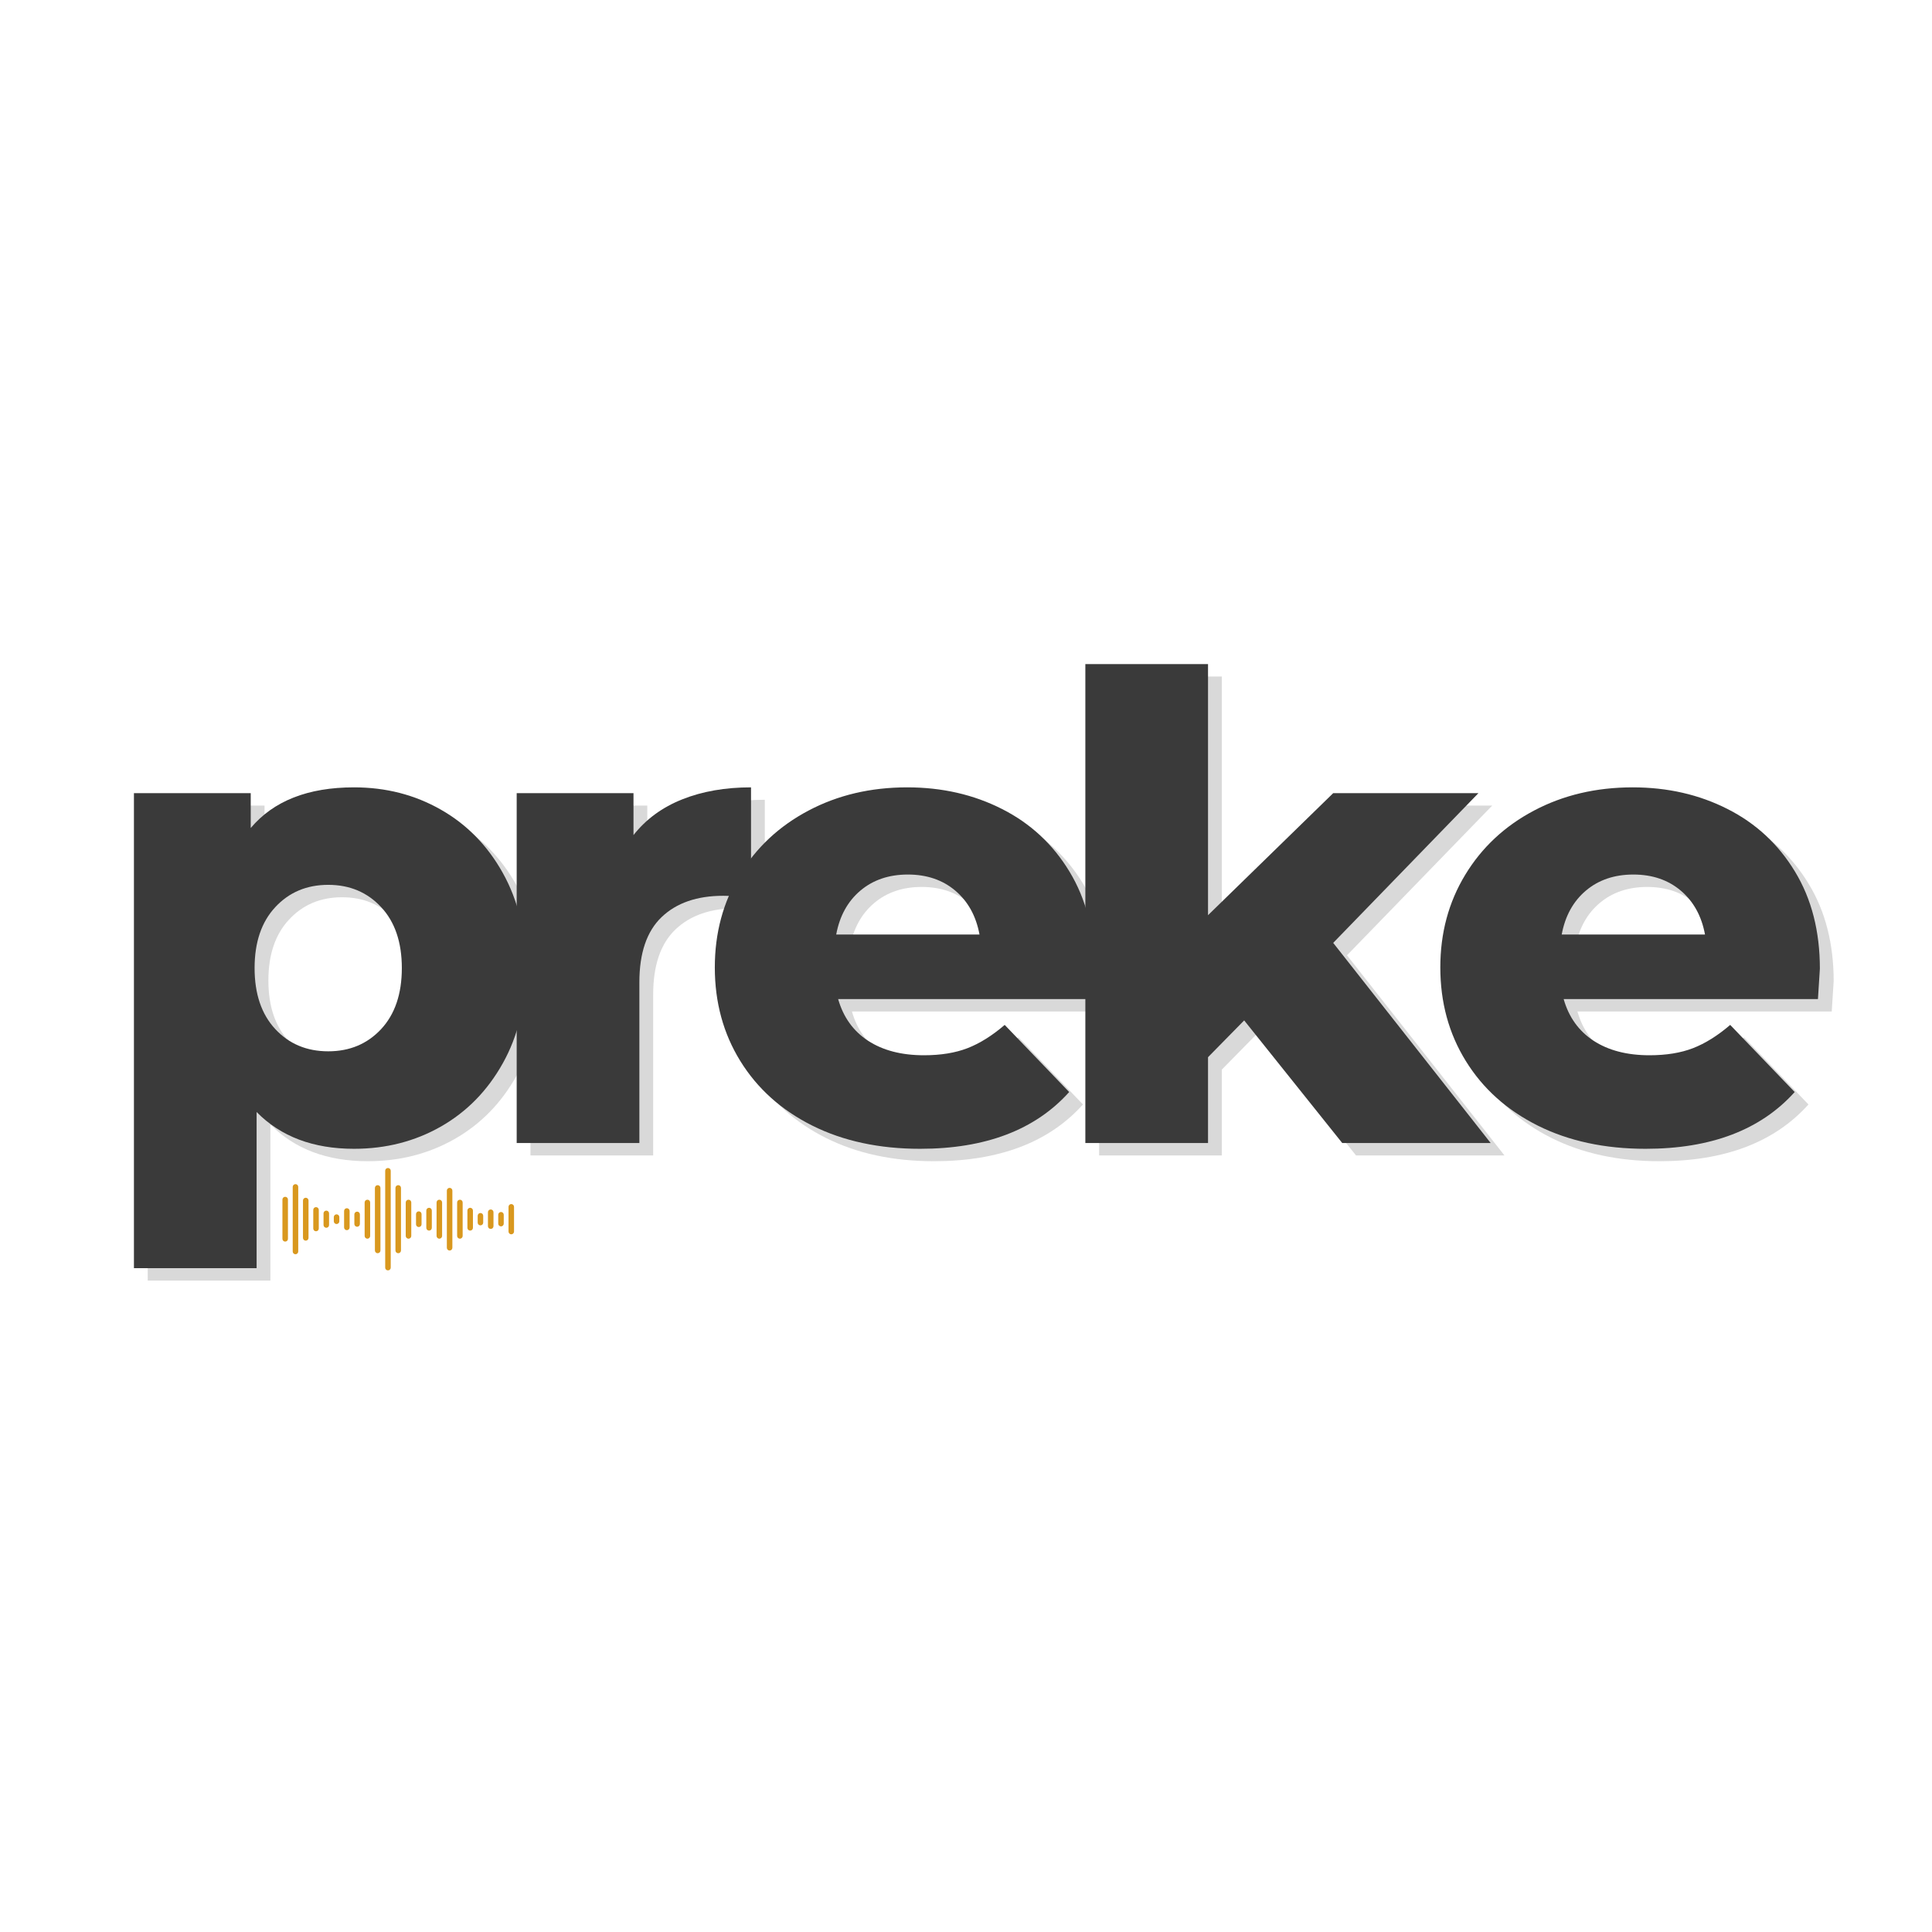
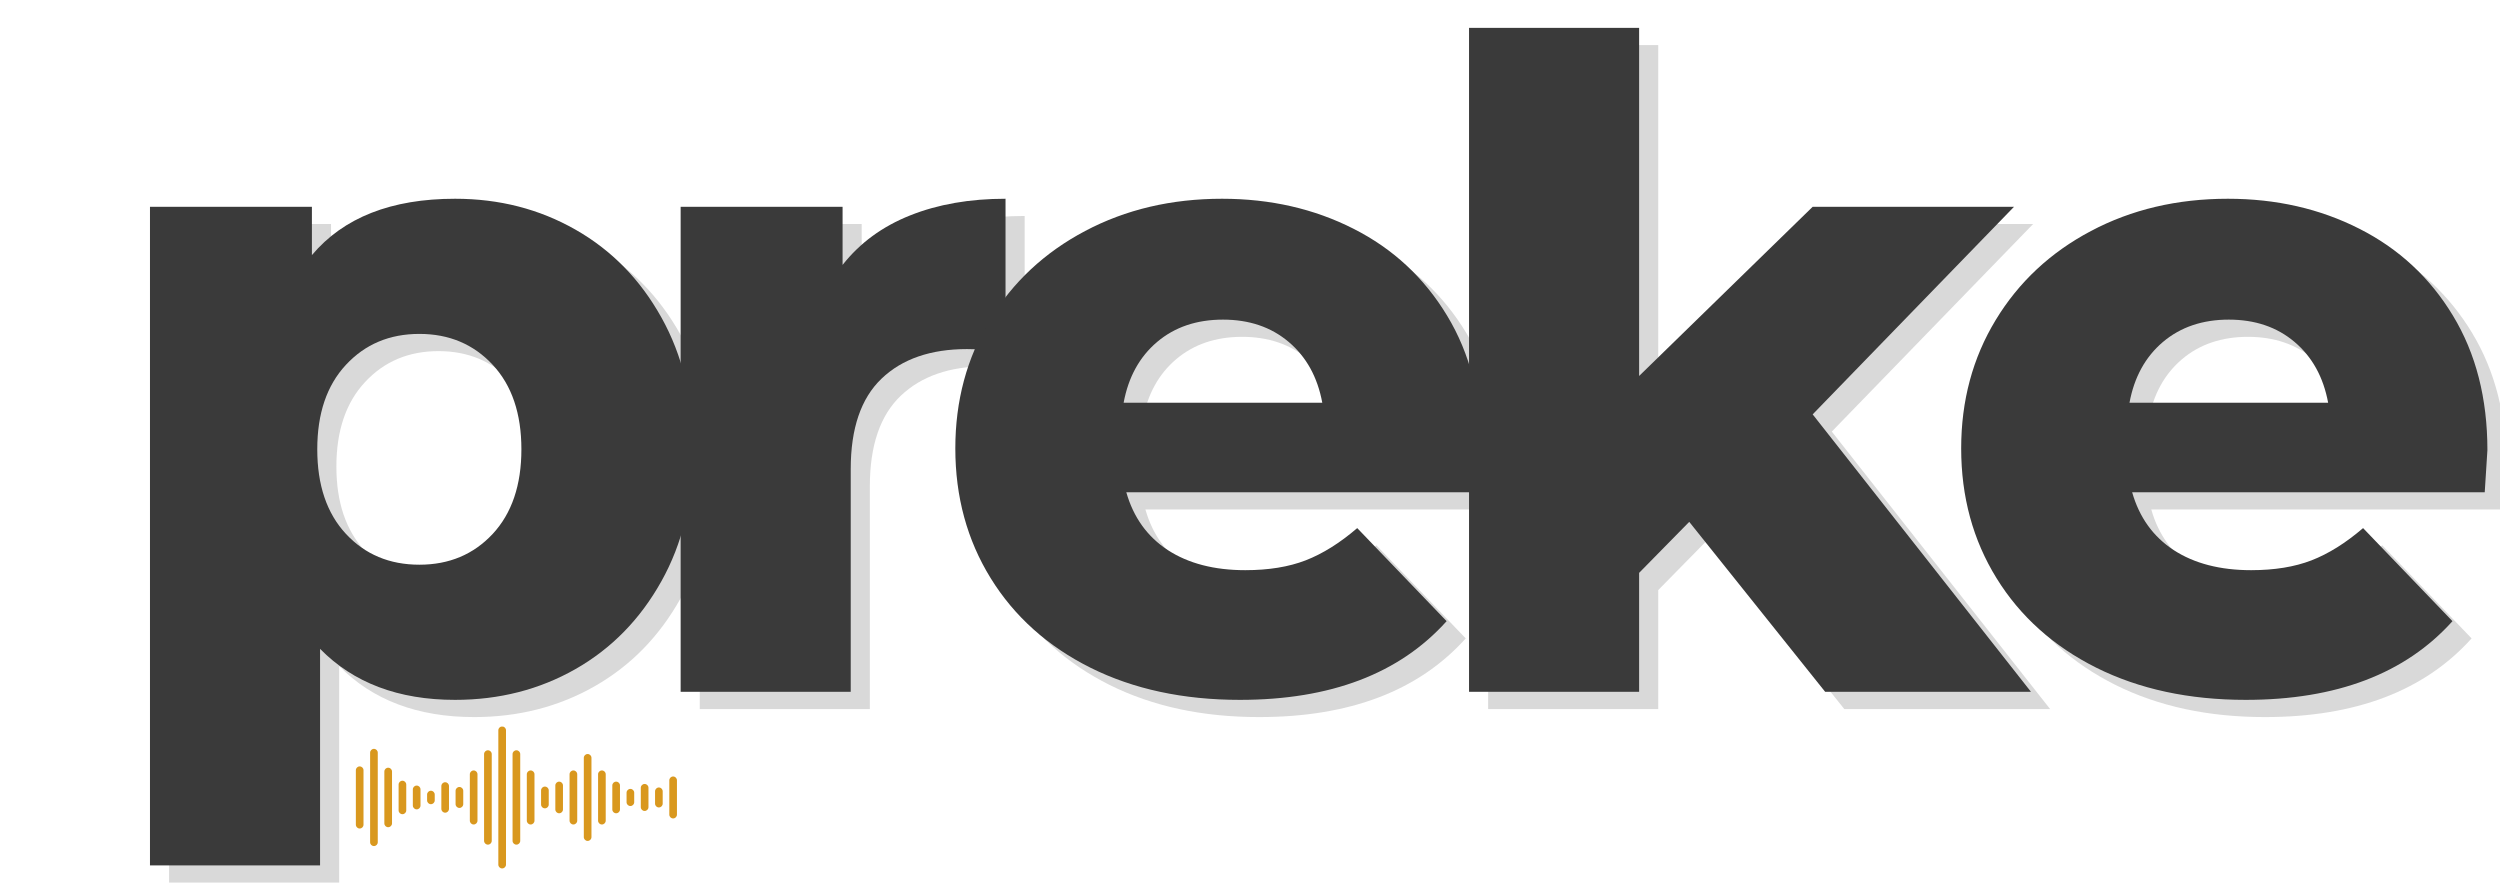
- <svg xmlns="http://www.w3.org/2000/svg" width="500" zoomAndPan="magnify" viewBox="0 0 375 375" height="500" preserveAspectRatio="xMidYMid meet" version="1.0">
+ <svg xmlns="http://www.w3.org/2000/svg" viewBox="5 125 350 125" preserveAspectRatio="xMidYMid meet" version="1.0">
  <defs>
    <g />
    <clipPath id="da1970b982">
      <path d="M 54.047 226.723 L 100.547 226.723 L 100.547 246.938 L 54.047 246.938 Z M 54.047 226.723 " clip-rule="nonzero" />
    </clipPath>
  </defs>
  <g fill="#4f4f4f" fill-opacity="0.212">
    <g transform="translate(21.03188, 224.266)">
      <g>
        <path d="M 50.359 -69.031 C 56.547 -69.031 62.164 -67.586 67.219 -64.703 C 72.27 -61.828 76.273 -57.734 79.234 -52.422 C 82.203 -47.117 83.688 -40.961 83.688 -33.953 C 83.688 -26.93 82.203 -20.77 79.234 -15.469 C 76.273 -10.164 72.27 -6.07 67.219 -3.188 C 62.164 -0.312 56.547 1.125 50.359 1.125 C 42.43 1.125 36.129 -1.254 31.453 -6.016 L 31.453 24.297 L 7.641 24.297 L 7.641 -67.906 L 30.312 -67.906 L 30.312 -61.141 C 34.738 -66.398 41.422 -69.031 50.359 -69.031 Z M 45.359 -17.797 C 49.523 -17.797 52.945 -19.234 55.625 -22.109 C 58.301 -24.992 59.641 -28.941 59.641 -33.953 C 59.641 -38.961 58.301 -42.906 55.625 -45.781 C 52.945 -48.664 49.523 -50.109 45.359 -50.109 C 41.18 -50.109 37.754 -48.664 35.078 -45.781 C 32.398 -42.906 31.062 -38.961 31.062 -33.953 C 31.062 -28.941 32.398 -24.992 35.078 -22.109 C 37.754 -19.234 41.18 -17.797 45.359 -17.797 Z M 45.359 -17.797 " />
      </g>
    </g>
  </g>
  <g fill="#4f4f4f" fill-opacity="0.212">
    <g transform="translate(95.32553, 224.266)">
      <g>
        <path d="M 30.312 -59.766 C 32.738 -62.848 35.895 -65.16 39.781 -66.703 C 43.664 -68.254 48.113 -69.031 53.125 -69.031 L 53.125 -47.609 C 50.945 -47.859 49.148 -47.984 47.734 -47.984 C 42.641 -47.984 38.648 -46.602 35.766 -43.844 C 32.891 -41.094 31.453 -36.875 31.453 -31.188 L 31.453 0 L 7.641 0 L 7.641 -67.906 L 30.312 -67.906 Z M 30.312 -59.766 " />
      </g>
    </g>
  </g>
  <g fill="#4f4f4f" fill-opacity="0.212">
    <g transform="translate(138.0473, 224.266)">
      <g>
        <path d="M 77.047 -33.828 C 77.047 -33.66 76.922 -31.695 76.672 -27.938 L 27.312 -27.938 C 28.312 -24.426 30.25 -21.727 33.125 -19.844 C 36.008 -17.969 39.625 -17.031 43.969 -17.031 C 47.227 -17.031 50.047 -17.488 52.422 -18.406 C 54.805 -19.332 57.211 -20.836 59.641 -22.922 L 72.156 -9.891 C 65.562 -2.547 55.914 1.125 43.219 1.125 C 35.289 1.125 28.316 -0.375 22.297 -3.375 C 16.285 -6.383 11.629 -10.562 8.328 -15.906 C 5.023 -21.25 3.375 -27.305 3.375 -34.078 C 3.375 -40.754 4.984 -46.742 8.203 -52.047 C 11.422 -57.359 15.867 -61.516 21.547 -64.516 C 27.223 -67.523 33.613 -69.031 40.719 -69.031 C 47.477 -69.031 53.613 -67.629 59.125 -64.828 C 64.645 -62.035 69.008 -57.984 72.219 -52.672 C 75.438 -47.367 77.047 -41.086 77.047 -33.828 Z M 40.844 -52.109 C 37.164 -52.109 34.094 -51.066 31.625 -48.984 C 29.164 -46.898 27.602 -44.062 26.938 -40.469 L 54.75 -40.469 C 54.082 -44.062 52.516 -46.898 50.047 -48.984 C 47.586 -51.066 44.52 -52.109 40.844 -52.109 Z M 40.844 -52.109 " />
      </g>
    </g>
  </g>
  <g fill="#4f4f4f" fill-opacity="0.212">
    <g transform="translate(205.7009, 224.266)">
      <g>
        <path d="M 38.469 -23.797 L 31.453 -16.656 L 31.453 0 L 7.641 0 L 7.641 -92.953 L 31.453 -92.953 L 31.453 -44.219 L 55.75 -67.906 L 83.938 -67.906 L 55.75 -38.844 L 86.312 0 L 57.5 0 Z M 38.469 -23.797 " />
      </g>
    </g>
  </g>
  <g fill="#4f4f4f" fill-opacity="0.212">
    <g transform="translate(278.867, 224.266)">
      <g>
        <path d="M 77.047 -33.828 C 77.047 -33.66 76.922 -31.695 76.672 -27.938 L 27.312 -27.938 C 28.312 -24.426 30.25 -21.727 33.125 -19.844 C 36.008 -17.969 39.625 -17.031 43.969 -17.031 C 47.227 -17.031 50.047 -17.488 52.422 -18.406 C 54.805 -19.332 57.211 -20.836 59.641 -22.922 L 72.156 -9.891 C 65.562 -2.547 55.914 1.125 43.219 1.125 C 35.289 1.125 28.316 -0.375 22.297 -3.375 C 16.285 -6.383 11.629 -10.562 8.328 -15.906 C 5.023 -21.25 3.375 -27.305 3.375 -34.078 C 3.375 -40.754 4.984 -46.742 8.203 -52.047 C 11.422 -57.359 15.867 -61.516 21.547 -64.516 C 27.223 -67.523 33.613 -69.031 40.719 -69.031 C 47.477 -69.031 53.613 -67.629 59.125 -64.828 C 64.645 -62.035 69.008 -57.984 72.219 -52.672 C 75.438 -47.367 77.047 -41.086 77.047 -33.828 Z M 40.844 -52.109 C 37.164 -52.109 34.094 -51.066 31.625 -48.984 C 29.164 -46.898 27.602 -44.062 26.938 -40.469 L 54.75 -40.469 C 54.082 -44.062 52.516 -46.898 50.047 -48.984 C 47.586 -51.066 44.52 -52.109 40.844 -52.109 Z M 40.844 -52.109 " />
      </g>
    </g>
  </g>
  <g fill="#3a3a3a" fill-opacity="1">
    <g transform="translate(18.35503, 221.8558)">
      <g>
        <path d="M 50.359 -69.031 C 56.547 -69.031 62.164 -67.586 67.219 -64.703 C 72.27 -61.828 76.273 -57.734 79.234 -52.422 C 82.203 -47.117 83.688 -40.961 83.688 -33.953 C 83.688 -26.93 82.203 -20.77 79.234 -15.469 C 76.273 -10.164 72.27 -6.07 67.219 -3.188 C 62.164 -0.312 56.547 1.125 50.359 1.125 C 42.43 1.125 36.129 -1.254 31.453 -6.016 L 31.453 24.297 L 7.641 24.297 L 7.641 -67.906 L 30.312 -67.906 L 30.312 -61.141 C 34.738 -66.398 41.422 -69.031 50.359 -69.031 Z M 45.359 -17.797 C 49.523 -17.797 52.945 -19.234 55.625 -22.109 C 58.301 -24.992 59.641 -28.941 59.641 -33.953 C 59.641 -38.961 58.301 -42.906 55.625 -45.781 C 52.945 -48.664 49.523 -50.109 45.359 -50.109 C 41.18 -50.109 37.754 -48.664 35.078 -45.781 C 32.398 -42.906 31.062 -38.961 31.062 -33.953 C 31.062 -28.941 32.398 -24.992 35.078 -22.109 C 37.754 -19.234 41.18 -17.797 45.359 -17.797 Z M 45.359 -17.797 " />
      </g>
    </g>
  </g>
  <g fill="#3a3a3a" fill-opacity="1">
    <g transform="translate(92.64868, 221.8558)">
      <g>
        <path d="M 30.312 -59.766 C 32.738 -62.848 35.895 -65.16 39.781 -66.703 C 43.664 -68.254 48.113 -69.031 53.125 -69.031 L 53.125 -47.609 C 50.945 -47.859 49.148 -47.984 47.734 -47.984 C 42.641 -47.984 38.648 -46.602 35.766 -43.844 C 32.891 -41.094 31.453 -36.875 31.453 -31.188 L 31.453 0 L 7.641 0 L 7.641 -67.906 L 30.312 -67.906 Z M 30.312 -59.766 " />
      </g>
    </g>
  </g>
  <g fill="#3a3a3a" fill-opacity="1">
    <g transform="translate(135.3705, 221.8558)">
      <g>
        <path d="M 77.047 -33.828 C 77.047 -33.66 76.922 -31.695 76.672 -27.938 L 27.312 -27.938 C 28.312 -24.426 30.25 -21.727 33.125 -19.844 C 36.008 -17.969 39.625 -17.031 43.969 -17.031 C 47.227 -17.031 50.047 -17.488 52.422 -18.406 C 54.805 -19.332 57.211 -20.836 59.641 -22.922 L 72.156 -9.891 C 65.562 -2.547 55.914 1.125 43.219 1.125 C 35.289 1.125 28.316 -0.375 22.297 -3.375 C 16.285 -6.383 11.629 -10.562 8.328 -15.906 C 5.023 -21.25 3.375 -27.305 3.375 -34.078 C 3.375 -40.754 4.984 -46.742 8.203 -52.047 C 11.422 -57.359 15.867 -61.516 21.547 -64.516 C 27.223 -67.523 33.613 -69.031 40.719 -69.031 C 47.477 -69.031 53.613 -67.629 59.125 -64.828 C 64.645 -62.035 69.008 -57.984 72.219 -52.672 C 75.438 -47.367 77.047 -41.086 77.047 -33.828 Z M 40.844 -52.109 C 37.164 -52.109 34.094 -51.066 31.625 -48.984 C 29.164 -46.898 27.602 -44.062 26.938 -40.469 L 54.75 -40.469 C 54.082 -44.062 52.516 -46.898 50.047 -48.984 C 47.586 -51.066 44.52 -52.109 40.844 -52.109 Z M 40.844 -52.109 " />
      </g>
    </g>
  </g>
  <g fill="#3a3a3a" fill-opacity="1">
    <g transform="translate(203.024, 221.8558)">
      <g>
        <path d="M 38.469 -23.797 L 31.453 -16.656 L 31.453 0 L 7.641 0 L 7.641 -92.953 L 31.453 -92.953 L 31.453 -44.219 L 55.75 -67.906 L 83.938 -67.906 L 55.75 -38.844 L 86.312 0 L 57.5 0 Z M 38.469 -23.797 " />
      </g>
    </g>
  </g>
  <g fill="#3a3a3a" fill-opacity="1">
    <g transform="translate(276.1901, 221.8558)">
      <g>
        <path d="M 77.047 -33.828 C 77.047 -33.66 76.922 -31.695 76.672 -27.938 L 27.312 -27.938 C 28.312 -24.426 30.25 -21.727 33.125 -19.844 C 36.008 -17.969 39.625 -17.031 43.969 -17.031 C 47.227 -17.031 50.047 -17.488 52.422 -18.406 C 54.805 -19.332 57.211 -20.836 59.641 -22.922 L 72.156 -9.891 C 65.562 -2.547 55.914 1.125 43.219 1.125 C 35.289 1.125 28.316 -0.375 22.297 -3.375 C 16.285 -6.383 11.629 -10.562 8.328 -15.906 C 5.023 -21.25 3.375 -27.305 3.375 -34.078 C 3.375 -40.754 4.984 -46.742 8.203 -52.047 C 11.422 -57.359 15.867 -61.516 21.547 -64.516 C 27.223 -67.523 33.613 -69.031 40.719 -69.031 C 47.477 -69.031 53.613 -67.629 59.125 -64.828 C 64.645 -62.035 69.008 -57.984 72.219 -52.672 C 75.438 -47.367 77.047 -41.086 77.047 -33.828 Z M 40.844 -52.109 C 37.164 -52.109 34.094 -51.066 31.625 -48.984 C 29.164 -46.898 27.602 -44.062 26.938 -40.469 L 54.75 -40.469 C 54.082 -44.062 52.516 -46.898 50.047 -48.984 C 47.586 -51.066 44.52 -52.109 40.844 -52.109 Z M 40.844 -52.109 " />
      </g>
    </g>
  </g>
  <g clip-path="url(#da1970b982)">
    <path fill="#d9981e" d="M 43.387 237.465 C 43.094 237.465 42.852 237.223 42.852 236.926 L 42.852 236.363 C 42.852 236.066 43.094 235.824 43.387 235.824 C 43.684 235.824 43.926 236.066 43.926 236.363 L 43.926 236.926 C 43.926 237.223 43.684 237.465 43.387 237.465 Z M 45.918 237.773 L 45.918 235.516 C 45.918 235.219 45.68 234.98 45.383 234.98 C 45.086 234.98 44.848 235.219 44.848 235.516 L 44.848 237.773 C 44.848 238.07 45.086 238.312 45.383 238.312 C 45.68 238.312 45.918 238.07 45.918 237.773 Z M 47.914 239.652 L 47.914 233.637 C 47.914 233.34 47.672 233.102 47.379 233.102 C 47.082 233.102 46.84 233.34 46.84 233.637 L 46.84 239.652 C 46.84 239.949 47.082 240.188 47.379 240.188 C 47.672 240.188 47.914 239.949 47.914 239.652 Z M 49.91 237.773 L 49.91 235.516 C 49.91 235.219 49.668 234.98 49.371 234.98 C 49.074 234.98 48.836 235.219 48.836 235.516 L 48.836 237.773 C 48.836 238.07 49.074 238.312 49.371 238.312 C 49.668 238.312 49.91 238.07 49.91 237.773 Z M 51.902 237.246 L 51.902 236.043 C 51.902 235.746 51.664 235.508 51.367 235.508 C 51.07 235.508 50.832 235.746 50.832 236.043 L 50.832 237.246 C 50.832 237.543 51.07 237.785 51.367 237.785 C 51.664 237.785 51.902 237.543 51.902 237.246 Z M 53.898 238.453 L 53.898 234.84 C 53.898 234.543 53.656 234.301 53.359 234.301 C 53.062 234.301 52.824 234.543 52.824 234.84 L 52.824 238.453 C 52.824 238.75 53.062 238.988 53.359 238.988 C 53.656 238.988 53.898 238.75 53.898 238.453 Z M 55.891 240.457 L 55.891 232.832 C 55.891 232.535 55.652 232.297 55.355 232.297 C 55.059 232.297 54.82 232.535 54.82 232.832 L 54.82 240.457 C 54.82 240.754 55.059 240.992 55.355 240.992 C 55.652 240.992 55.891 240.754 55.891 240.457 Z M 57.887 242.914 L 57.887 230.379 C 57.887 230.082 57.648 229.84 57.352 229.84 C 57.055 229.84 56.816 230.082 56.816 230.379 L 56.816 242.914 C 56.816 243.211 57.055 243.449 57.352 243.449 C 57.648 243.449 57.887 243.211 57.887 242.914 Z M 59.883 240.273 L 59.883 233.016 C 59.883 232.719 59.641 232.48 59.344 232.48 C 59.047 232.48 58.809 232.719 58.809 233.016 L 58.809 240.273 C 58.809 240.57 59.047 240.809 59.344 240.809 C 59.641 240.809 59.883 240.57 59.883 240.273 Z M 61.875 238.453 L 61.875 234.84 C 61.875 234.543 61.637 234.301 61.34 234.301 C 61.043 234.301 60.805 234.543 60.805 234.84 L 60.805 238.453 C 60.805 238.75 61.043 238.988 61.34 238.988 C 61.637 238.988 61.875 238.75 61.875 238.453 Z M 63.871 237.773 L 63.871 235.516 C 63.871 235.219 63.633 234.98 63.336 234.98 C 63.039 234.98 62.797 235.219 62.797 235.516 L 62.797 237.773 C 62.797 238.07 63.039 238.312 63.336 238.312 C 63.633 238.312 63.871 238.07 63.871 237.773 Z M 65.863 237.051 L 65.863 236.238 C 65.863 235.945 65.625 235.703 65.328 235.703 C 65.031 235.703 64.793 235.945 64.793 236.238 L 64.793 237.051 C 64.793 237.348 65.031 237.586 65.328 237.586 C 65.625 237.586 65.863 237.348 65.863 237.051 Z M 67.859 238.238 L 67.859 235.051 C 67.859 234.754 67.621 234.512 67.324 234.512 C 67.027 234.512 66.789 234.754 66.789 235.051 L 66.789 238.238 C 66.789 238.535 67.027 238.777 67.324 238.777 C 67.621 238.777 67.859 238.535 67.859 238.238 Z M 69.855 237.578 L 69.855 235.715 C 69.855 235.418 69.613 235.176 69.32 235.176 C 69.023 235.176 68.781 235.418 68.781 235.715 L 68.781 237.578 C 68.781 237.871 69.023 238.113 69.32 238.113 C 69.613 238.113 69.855 237.871 69.855 237.578 Z M 71.848 239.891 L 71.848 233.398 C 71.848 233.102 71.609 232.863 71.312 232.863 C 71.016 232.863 70.777 233.102 70.777 233.398 L 70.777 239.891 C 70.777 240.188 71.016 240.43 71.312 240.43 C 71.609 240.43 71.848 240.188 71.848 239.891 Z M 73.844 242.715 L 73.844 230.574 C 73.844 230.277 73.605 230.039 73.309 230.039 C 73.012 230.039 72.77 230.277 72.77 230.574 L 72.77 242.715 C 72.77 243.012 73.012 243.25 73.309 243.25 C 73.605 243.25 73.844 243.012 73.844 242.715 Z M 75.84 246.047 L 75.84 227.242 C 75.84 226.945 75.598 226.707 75.301 226.707 C 75.008 226.707 74.766 226.945 74.766 227.242 L 74.766 246.047 C 74.766 246.344 75.008 246.582 75.301 246.582 C 75.598 246.582 75.84 246.344 75.84 246.047 Z M 77.832 242.715 L 77.832 230.574 C 77.832 230.277 77.594 230.039 77.297 230.039 C 77 230.039 76.758 230.277 76.758 230.574 L 76.758 242.715 C 76.758 243.012 77 243.25 77.297 243.25 C 77.594 243.25 77.832 243.012 77.832 242.715 Z M 79.828 239.891 L 79.828 233.398 C 79.828 233.102 79.586 232.863 79.293 232.863 C 78.996 232.863 78.754 233.102 78.754 233.398 L 78.754 239.891 C 78.754 240.188 78.996 240.43 79.293 240.43 C 79.586 240.43 79.828 240.188 79.828 239.891 Z M 81.824 237.633 L 81.824 235.656 C 81.824 235.359 81.582 235.121 81.285 235.121 C 80.988 235.121 80.75 235.359 80.75 235.656 L 80.75 237.633 C 80.75 237.93 80.988 238.168 81.285 238.168 C 81.582 238.168 81.824 237.93 81.824 237.633 Z M 83.816 238.324 L 83.816 234.965 C 83.816 234.668 83.578 234.43 83.281 234.43 C 82.984 234.43 82.746 234.668 82.746 234.965 L 82.746 238.324 C 82.746 238.621 82.984 238.859 83.281 238.859 C 83.578 238.859 83.816 238.621 83.816 238.324 Z M 85.812 239.891 L 85.812 233.398 C 85.812 233.102 85.57 232.863 85.273 232.863 C 84.98 232.863 84.738 233.102 84.738 233.398 L 84.738 239.891 C 84.738 240.188 84.98 240.43 85.273 240.43 C 85.57 240.43 85.812 240.188 85.812 239.891 Z M 87.805 242.191 L 87.805 231.098 C 87.805 230.801 87.566 230.562 87.27 230.562 C 86.973 230.562 86.734 230.801 86.734 231.098 L 86.734 242.191 C 86.734 242.488 86.973 242.73 87.27 242.73 C 87.566 242.73 87.805 242.488 87.805 242.191 Z M 89.801 239.891 L 89.801 233.398 C 89.801 233.102 89.562 232.863 89.266 232.863 C 88.969 232.863 88.73 233.102 88.73 233.398 L 88.73 239.891 C 88.73 240.188 88.969 240.43 89.266 240.43 C 89.559 240.43 89.801 240.188 89.801 239.891 Z M 91.797 238.324 L 91.797 234.965 C 91.797 234.668 91.555 234.43 91.258 234.43 C 90.961 234.43 90.723 234.668 90.723 234.965 L 90.723 238.324 C 90.723 238.621 90.961 238.859 91.258 238.859 C 91.555 238.859 91.797 238.621 91.797 238.324 Z M 93.789 237.309 L 93.789 235.98 C 93.789 235.684 93.551 235.445 93.254 235.445 C 92.957 235.445 92.719 235.684 92.719 235.98 L 92.719 237.309 C 92.719 237.605 92.957 237.844 93.254 237.844 C 93.551 237.844 93.789 237.605 93.789 237.309 Z M 95.785 238 L 95.785 235.289 C 95.785 234.992 95.547 234.754 95.25 234.754 C 94.953 234.754 94.711 234.992 94.711 235.289 L 94.711 238 C 94.711 238.297 94.953 238.535 95.25 238.535 C 95.543 238.535 95.785 238.297 95.785 238 Z M 97.777 237.508 L 97.777 235.785 C 97.777 235.488 97.539 235.246 97.242 235.246 C 96.945 235.246 96.707 235.488 96.707 235.785 L 96.707 237.508 C 96.707 237.801 96.945 238.043 97.242 238.043 C 97.539 238.043 97.777 237.801 97.777 237.508 Z M 99.773 239.043 L 99.773 234.246 C 99.773 233.949 99.535 233.707 99.238 233.707 C 98.941 233.707 98.703 233.949 98.703 234.246 L 98.703 239.043 C 98.703 239.34 98.941 239.582 99.238 239.582 C 99.535 239.582 99.773 239.34 99.773 239.043 Z M 101.77 241.246 L 101.77 232.043 C 101.77 231.746 101.531 231.508 101.234 231.508 C 100.938 231.508 100.695 231.746 100.695 232.043 L 100.695 241.246 C 100.695 241.543 100.938 241.785 101.234 241.785 C 101.527 241.785 101.77 241.543 101.77 241.246 Z M 103.762 244.352 L 103.762 228.938 C 103.762 228.641 103.523 228.402 103.227 228.402 C 102.93 228.402 102.691 228.641 102.691 228.938 L 102.691 244.352 C 102.691 244.648 102.93 244.891 103.227 244.891 C 103.523 244.891 103.762 244.648 103.762 244.352 Z M 105.758 241.008 L 105.758 232.281 C 105.758 231.988 105.52 231.746 105.223 231.746 C 104.926 231.746 104.684 231.988 104.684 232.281 L 104.684 241.008 C 104.684 241.305 104.926 241.543 105.223 241.543 C 105.52 241.543 105.758 241.305 105.758 241.008 Z M 125.633 241.008 L 125.633 232.281 C 125.633 231.988 125.391 231.746 125.094 231.746 C 124.797 231.746 124.559 231.988 124.559 232.281 L 124.559 241.008 C 124.559 241.305 124.797 241.543 125.094 241.543 C 125.391 241.543 125.633 241.305 125.633 241.008 Z M 107.754 238.27 L 107.754 235.023 C 107.754 234.727 107.512 234.484 107.219 234.484 C 106.922 234.484 106.68 234.727 106.68 235.023 L 106.68 238.27 C 106.68 238.566 106.922 238.805 107.219 238.805 C 107.512 238.805 107.754 238.566 107.754 238.27 Z M 121.68 238.27 L 121.68 235.023 C 121.68 234.727 121.438 234.484 121.141 234.484 C 120.844 234.484 120.605 234.727 120.605 235.023 L 120.605 238.27 C 120.605 238.566 120.844 238.805 121.141 238.805 C 121.438 238.805 121.68 238.566 121.68 238.27 Z M 109.746 237.238 L 109.746 236.051 C 109.746 235.754 109.508 235.516 109.211 235.516 C 108.914 235.516 108.676 235.754 108.676 236.051 L 108.676 237.238 C 108.676 237.535 108.914 237.773 109.211 237.773 C 109.508 237.773 109.746 237.535 109.746 237.238 Z M 111.742 237.746 L 111.742 235.543 C 111.742 235.246 111.5 235.008 111.207 235.008 C 110.91 235.008 110.668 235.246 110.668 235.543 L 110.668 237.746 C 110.668 238.043 110.91 238.281 111.207 238.281 C 111.5 238.281 111.742 238.043 111.742 237.746 Z M 119.703 237.746 L 119.703 235.543 C 119.703 235.246 119.461 235.008 119.164 235.008 C 118.871 235.008 118.629 235.246 118.629 235.543 L 118.629 237.746 C 118.629 238.043 118.871 238.281 119.164 238.281 C 119.461 238.281 119.703 238.043 119.703 237.746 Z M 113.738 239.582 L 113.738 233.707 C 113.738 233.414 113.496 233.172 113.199 233.172 C 112.902 233.172 112.664 233.414 112.664 233.707 L 112.664 239.582 C 112.664 239.879 112.902 240.117 113.199 240.117 C 113.496 240.117 113.738 239.879 113.738 239.582 Z M 127.605 239.582 L 127.605 233.707 C 127.605 233.414 127.367 233.172 127.07 233.172 C 126.773 233.172 126.535 233.414 126.535 233.707 L 126.535 239.582 C 126.535 239.879 126.773 240.117 127.07 240.117 C 127.367 240.117 127.605 239.879 127.605 239.582 Z M 123.656 239.582 L 123.656 233.707 C 123.656 233.414 123.414 233.172 123.117 233.172 C 122.82 233.172 122.582 233.414 122.582 233.707 L 122.582 239.582 C 122.582 239.879 122.82 240.117 123.117 240.117 C 123.414 240.117 123.656 239.879 123.656 239.582 Z M 115.73 237.508 L 115.73 235.785 C 115.73 235.488 115.492 235.246 115.195 235.246 C 114.898 235.246 114.656 235.488 114.656 235.785 L 114.656 237.508 C 114.656 237.801 114.898 238.043 115.195 238.043 C 115.492 238.043 115.73 237.801 115.73 237.508 Z M 117.727 238.383 L 117.727 234.91 C 117.727 234.613 117.484 234.371 117.188 234.371 C 116.895 234.371 116.652 234.613 116.652 234.91 L 116.652 238.383 C 116.652 238.676 116.895 238.918 117.188 238.918 C 117.484 238.918 117.727 238.676 117.727 238.383 Z M 117.727 238.383 " fill-opacity="1" fill-rule="nonzero" />
  </g>
</svg>
